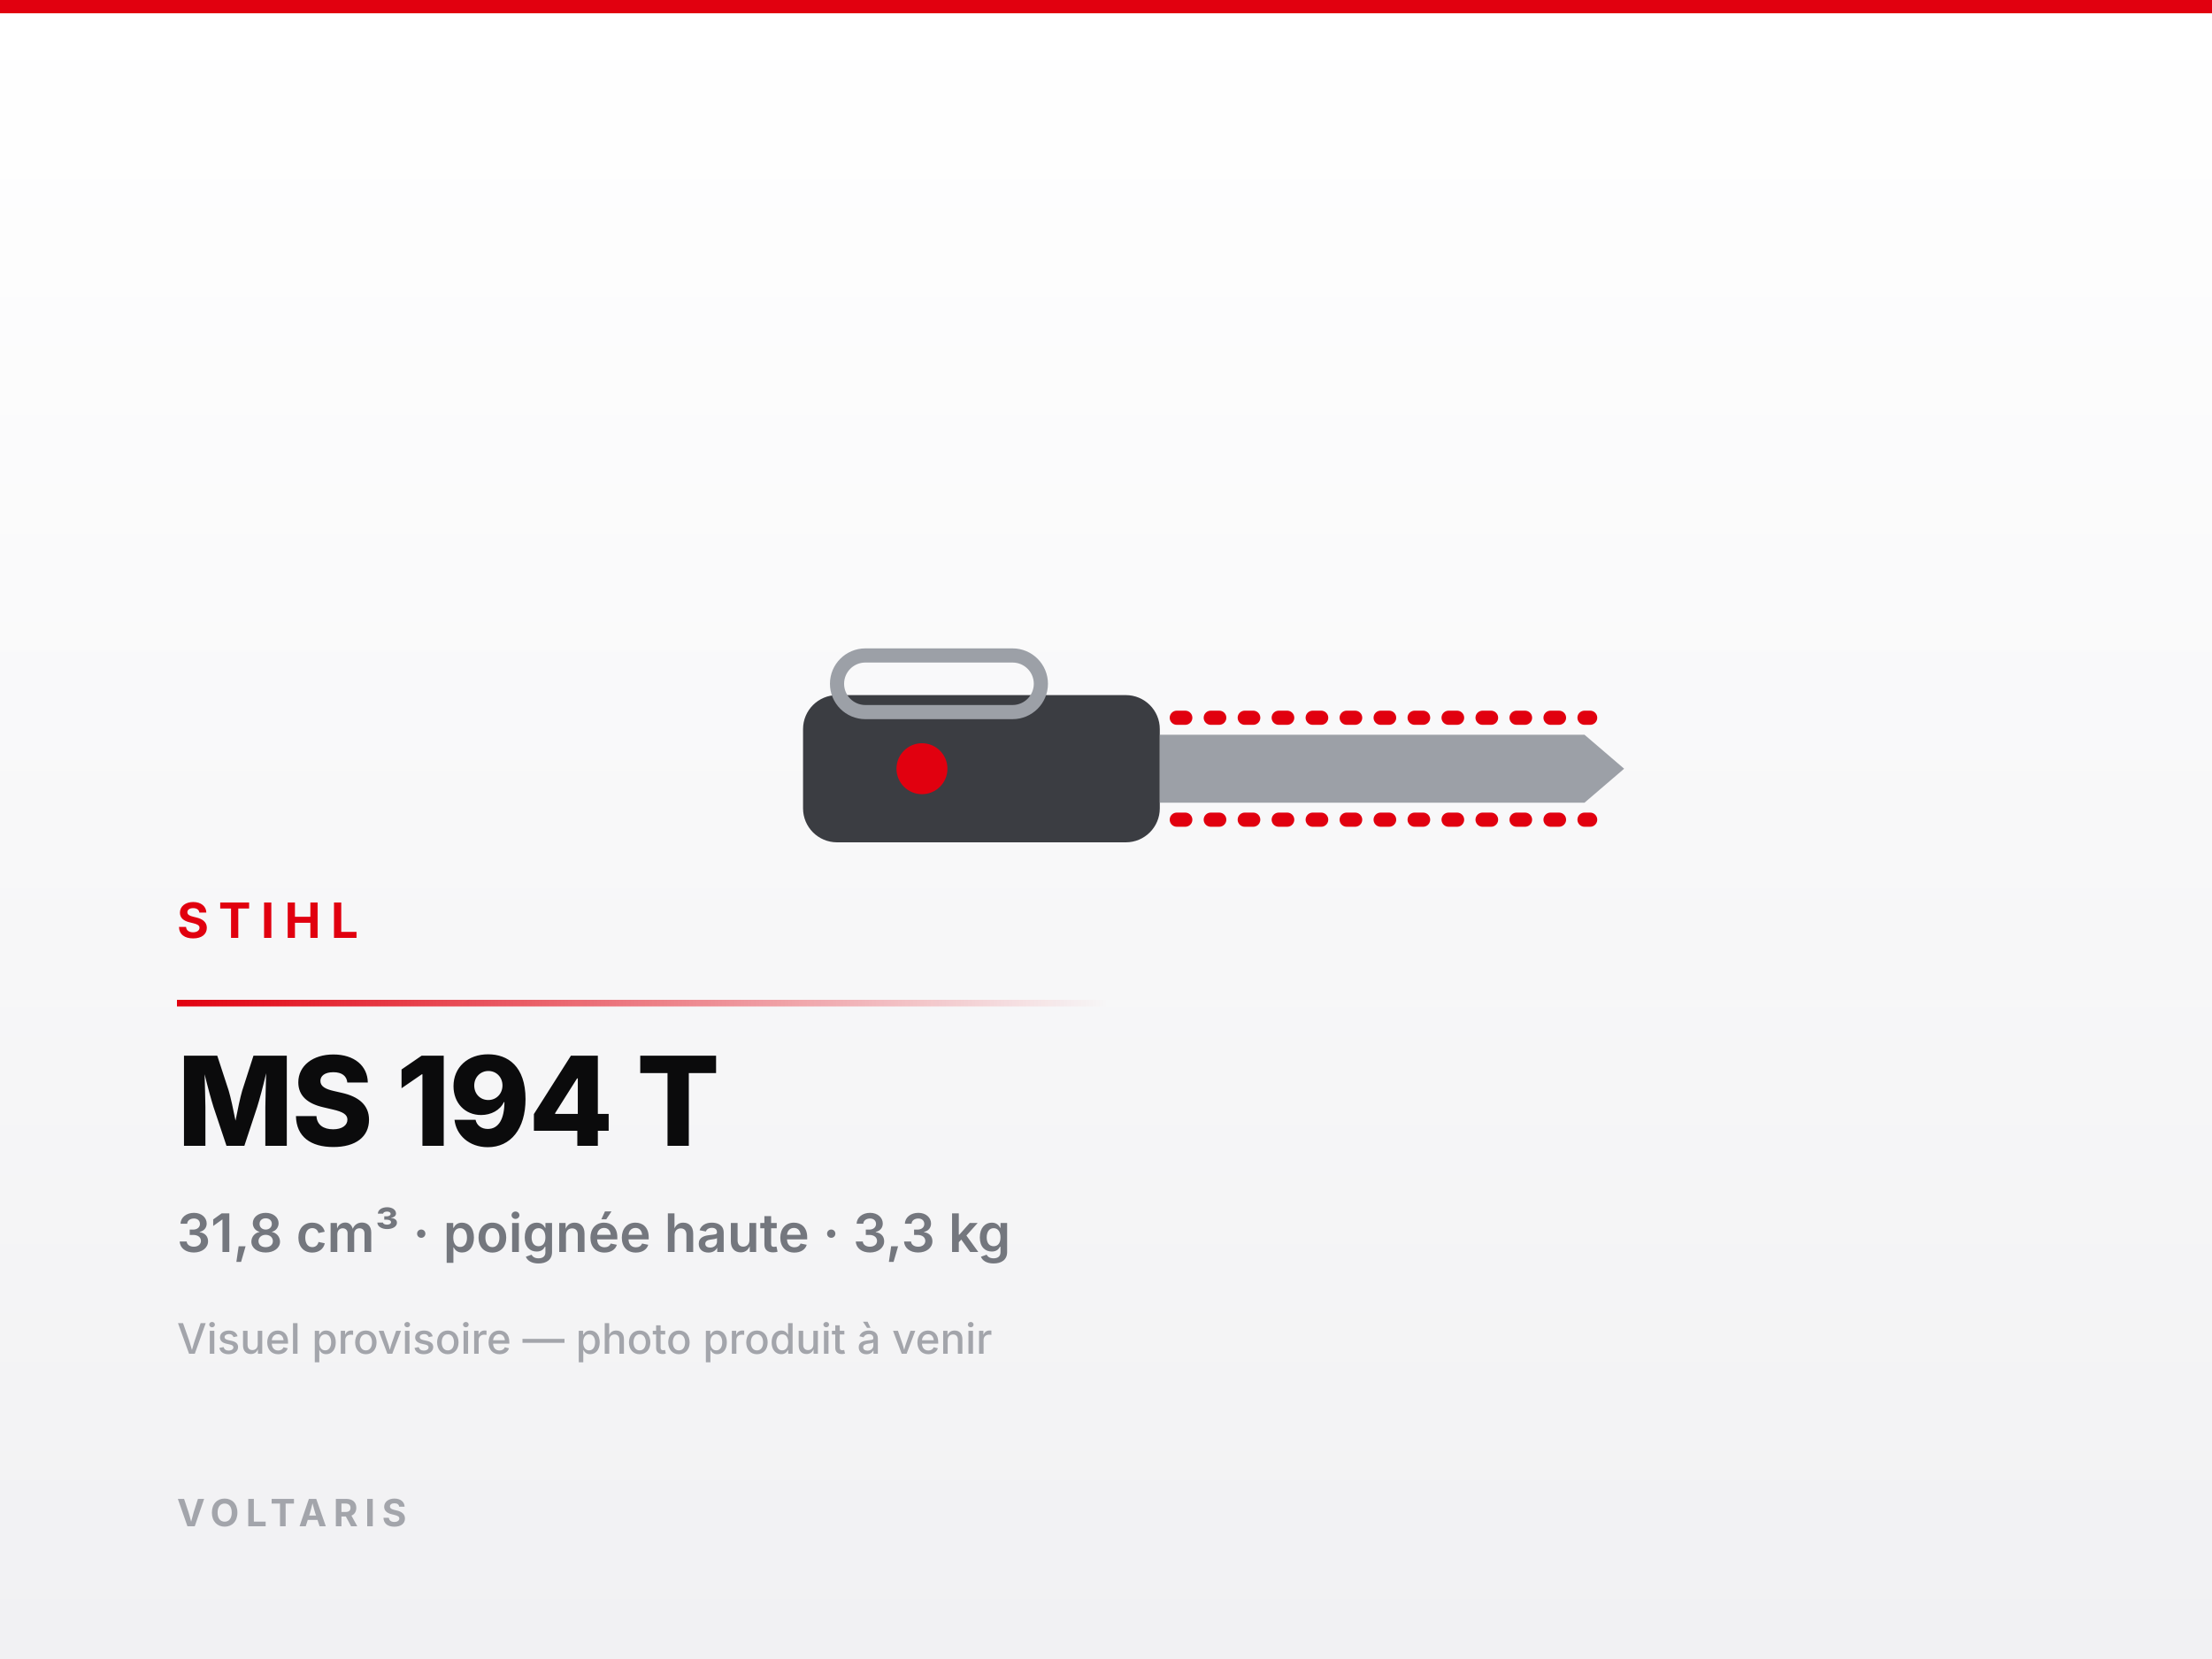
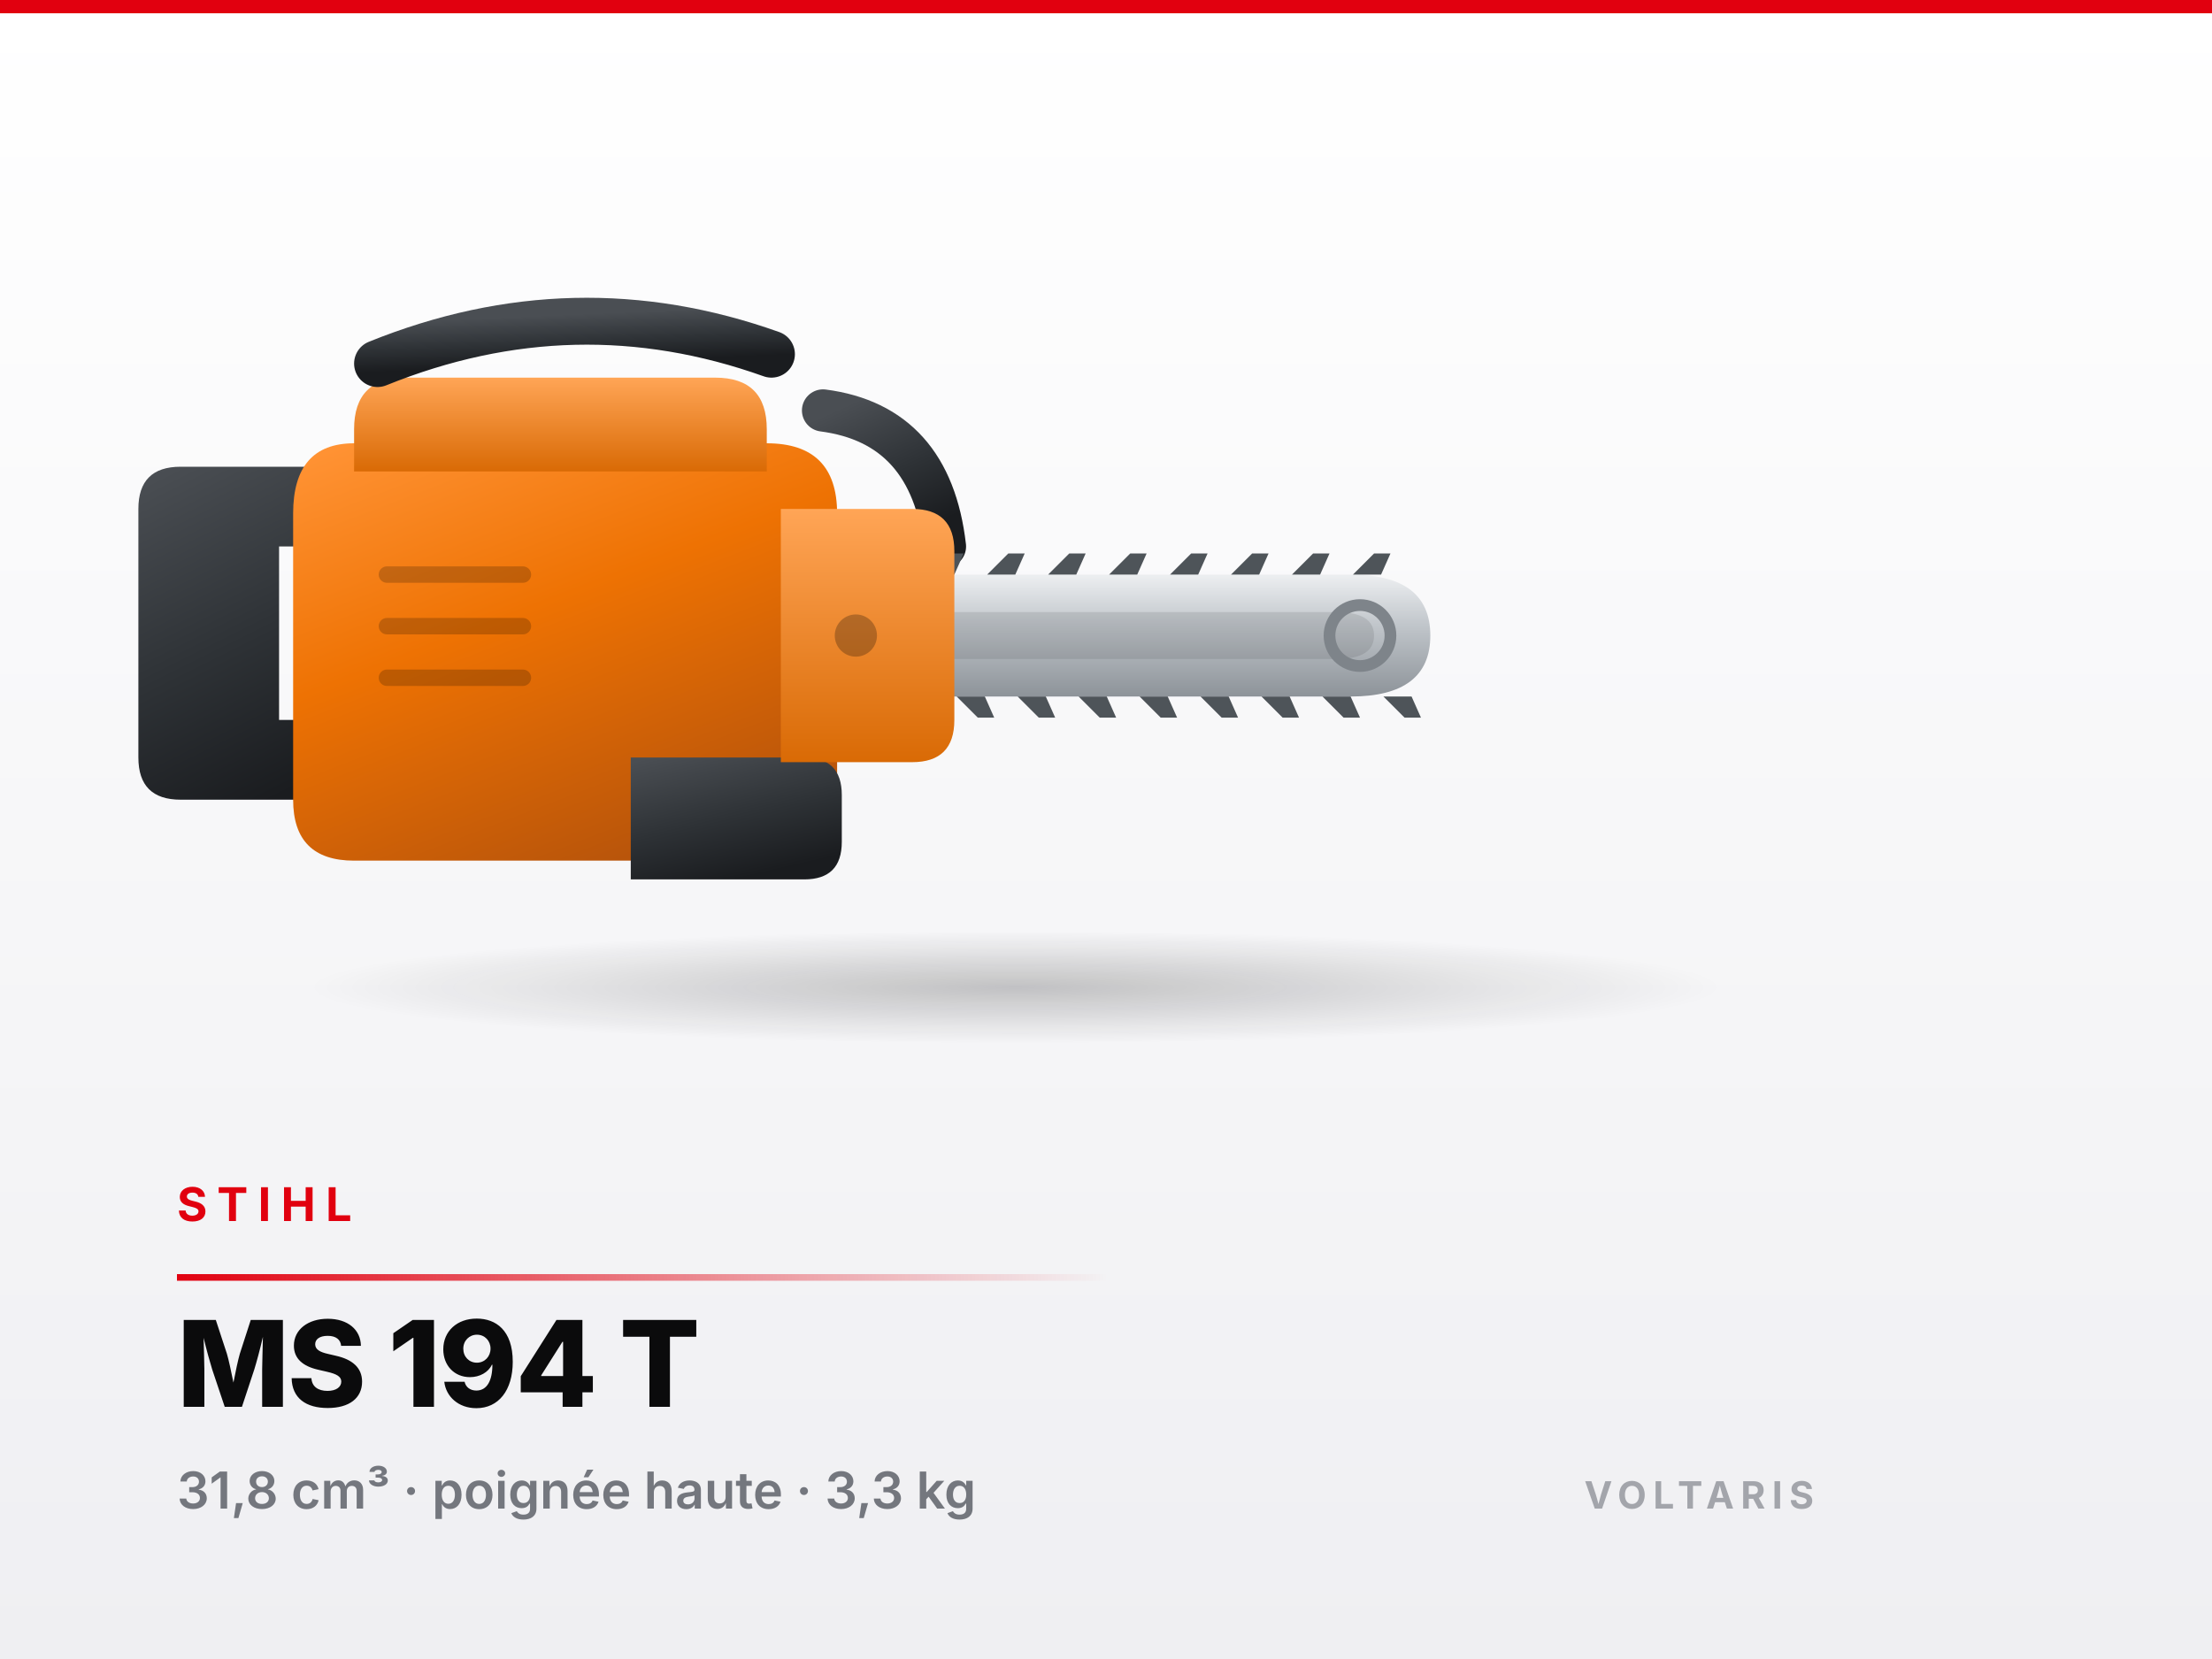
<svg xmlns="http://www.w3.org/2000/svg" viewBox="0 0 1000 750" width="1000" height="750" role="img" aria-label="STIHL MS 194 T — 31,8 cm³ · poignée haute · 3,3 kg">
  <defs>
    <linearGradient id="bg" x1="0" y1="0" x2="0" y2="1">
      <stop offset="0%" stop-color="#FFFFFF" />
-       <stop offset="100%" stop-color="#F1F1F3" />
+       <stop offset="100%" stop-color="#EFEFF2" />
    </linearGradient>
    <linearGradient id="rule" x1="0" y1="0" x2="1" y2="0">
      <stop offset="0%" stop-color="#E1000F" />
      <stop offset="100%" stop-color="#E1000F" stop-opacity="0" />
    </linearGradient>
+     <linearGradient id="org" x1="0.1" y1="0" x2="0.6" y2="1">
+       <stop offset="0%" stop-color="#FF9233" />
+       <stop offset="45%" stop-color="#EE7203" />
+       <stop offset="100%" stop-color="#B9550A" />
+     </linearGradient>
+     <linearGradient id="orgSoft" x1="0" y1="0" x2="0" y2="1">
+       <stop offset="0%" stop-color="#FFA556" />
+       <stop offset="100%" stop-color="#D96A05" />
+     </linearGradient>
+     <linearGradient id="pale" x1="0.1" y1="0" x2="0.5" y2="1">
+       <stop offset="0%" stop-color="#FDFDFD" />
+       <stop offset="50%" stop-color="#DFE2E5" />
+       <stop offset="100%" stop-color="#AFB4B9" />
+     </linearGradient>
+     <linearGradient id="dark" x1="0.1" y1="0" x2="0.5" y2="1">
+       <stop offset="0%" stop-color="#4A4E53" />
+       <stop offset="55%" stop-color="#2E3236" />
+       <stop offset="100%" stop-color="#1A1C1F" />
+     </linearGradient>
+     <linearGradient id="steel" x1="0" y1="0" x2="0" y2="1">
+       <stop offset="0%" stop-color="#EDEFF1" />
+       <stop offset="40%" stop-color="#C2C7CC" />
+       <stop offset="100%" stop-color="#8D9399" />
+     </linearGradient>
+     <linearGradient id="stone" x1="0" y1="0" x2="0.3" y2="1">
+       <stop offset="0%" stop-color="#D8D2C6" />
+       <stop offset="60%" stop-color="#B3AB9C" />
+       <stop offset="100%" stop-color="#8C8576" />
+     </linearGradient>
+     <radialGradient id="shade" cx="0.5" cy="0.5" r="0.5">
+       <stop offset="0%" stop-color="#0B0B0C" stop-opacity="0.22" />
+       <stop offset="100%" stop-color="#0B0B0C" stop-opacity="0" />
+     </radialGradient>
  </defs>
  <rect width="1000" height="750" fill="url(#bg)" />
  <rect x="0" y="0" width="1000" height="6" fill="#E1000F" />
-   <g transform="translate(340 240) scale(1.28)">
-     <rect x="18" y="58" width="126" height="52" rx="12" fill="#3B3D42" />
-     <rect x="30" y="44" width="72" height="20" rx="10" fill="none" stroke="#9CA0A7" stroke-width="5" />
-     <path d="M144 72 h150 l14 12 -14 12 H144 z" fill="#9CA0A7" />
-     <path d="M150 66 h146 M150 102 h146" stroke="#E1000F" stroke-width="5" stroke-linecap="round" stroke-dasharray="3 9" />
-     <circle cx="60" cy="84" r="9" fill="#E1000F" />
+   <g transform="translate(35 52) scale(1.06)">
+     <ellipse cx="400" cy="372" rx="300" ry="24" fill="url(#shade)" />
+     <path d="M44 150 h96 v34 H86 v74 h54 v34 H44 q-18 0 -18 -18 V168 q0 -18 18 -18 z" fill="url(#dark)" />
+     <path d="M118 140 h176 q30 0 30 30 v122 q0 26 -26 26 H118 q-26 0 -26 -26 V170 q0 -30 26 -30 z" fill="url(#org)" />
+     <path d="M140 112 h132 q22 0 22 22 v18 H118 v-18 q0 -22 22 -22 z" fill="url(#orgSoft)" />
+     <path d="M128 106 q84 -34 168 -4" fill="none" stroke="url(#dark)" stroke-width="20" stroke-linecap="round" />
+     <path d="M132 196 h58 M132 218 h58 M132 240 h58" stroke="#00000033" stroke-width="7" stroke-linecap="round" />
+     <path d="M236 274 h74 q16 0 16 16 v20 q0 16 -16 16 h-74 z" fill="url(#dark)" />
+     <path d="M318 126 q46 6 52 58" fill="none" stroke="url(#dark)" stroke-width="18" stroke-linecap="round" />
+     <path d="M352 196 H543 q34 0 34 26 t-34 26 H352 z" fill="url(#steel)" />
+     <path d="M366 212 H537 q16 0 16 10 t-16 10 H366 z" fill="#00000018" />
+     <circle cx="547" cy="222" r="13" fill="none" stroke="#7E848A" stroke-width="5" />
+     <path d="M362 196 l9 -9 h7 l-4 9 z" fill="#4E5459" />
+     <path d="M375 248 l9 9 h7 l-4 -9 z" fill="#4E5459" />
+     <path d="M388 196 l9 -9 h7 l-4 9 z" fill="#4E5459" />
+     <path d="M401 248 l9 9 h7 l-4 -9 z" fill="#4E5459" />
+     <path d="M414 196 l9 -9 h7 l-4 9 z" fill="#4E5459" />
+     <path d="M427 248 l9 9 h7 l-4 -9 z" fill="#4E5459" />
+     <path d="M440 196 l9 -9 h7 l-4 9 z" fill="#4E5459" />
+     <path d="M453 248 l9 9 h7 l-4 -9 z" fill="#4E5459" />
+     <path d="M466 196 l9 -9 h7 l-4 9 z" fill="#4E5459" />
+     <path d="M479 248 l9 9 h7 l-4 -9 z" fill="#4E5459" />
+     <path d="M492 196 l9 -9 h7 l-4 9 z" fill="#4E5459" />
+     <path d="M505 248 l9 9 h7 l-4 -9 z" fill="#4E5459" />
+     <path d="M518 196 l9 -9 h7 l-4 9 z" fill="#4E5459" />
+     <path d="M531 248 l9 9 h7 l-4 -9 z" fill="#4E5459" />
+     <path d="M544 196 l9 -9 h7 l-4 9 z" fill="#4E5459" />
+     <path d="M557 248 l9 9 h7 l-4 -9 z" fill="#4E5459" />
+     <path d="M300 168 h56 q18 0 18 18 v72 q0 18 -18 18 h-56 z" fill="url(#orgSoft)" />
+     <circle cx="332" cy="222" r="9" fill="#00000040" />
  </g>
-   <rect x="80" y="452" width="420" height="3" fill="url(#rule)" />
-   <text x="80" y="424" font-family="Inter, Roboto, Helvetica, Arial, sans-serif" font-size="22" font-weight="700" letter-spacing="4.5" fill="#E1000F">STIHL</text>
-   <text x="80" y="518" font-family="Inter, Roboto, Helvetica, Arial, sans-serif" font-size="56" font-weight="800" letter-spacing="-1" fill="#0B0B0C">MS 194 T</text>
-   <text x="80" y="566" font-family="Inter, Roboto, Helvetica, Arial, sans-serif" font-size="24" font-weight="600" fill="#74777E">31,8 cm³ · poignée haute · 3,3 kg</text>
-   <text x="80" y="612" font-family="Inter, Roboto, Helvetica, Arial, sans-serif" font-size="19" font-weight="500" fill="#A3A5AB">Visuel provisoire — photo produit à venir</text>
-   <text x="80" y="690" font-family="Inter, Roboto, Helvetica, Arial, sans-serif" font-size="17" font-weight="700" letter-spacing="3" fill="#A3A5AB">VOLTARIS</text>
+   <rect x="80" y="576" width="420" height="3" fill="url(#rule)" />
+   <text x="80" y="552" font-family="Inter, Roboto, Helvetica, Arial, sans-serif" font-size="21" font-weight="700" letter-spacing="4.5" fill="#E1000F">STIHL</text>
+   <text x="80" y="636" font-family="Inter, Roboto, Helvetica, Arial, sans-serif" font-size="54" font-weight="800" letter-spacing="-1" fill="#0B0B0C">MS 194 T</text>
+   <text x="80" y="682" font-family="Inter, Roboto, Helvetica, Arial, sans-serif" font-size="23" font-weight="600" fill="#74777E">31,8 cm³ · poignée haute · 3,3 kg</text>
+   <text x="820" y="682" text-anchor="end" font-family="Inter, Roboto, Helvetica, Arial, sans-serif" font-size="17" font-weight="700" letter-spacing="3" fill="#A3A5AB">VOLTARIS</text>
</svg>
